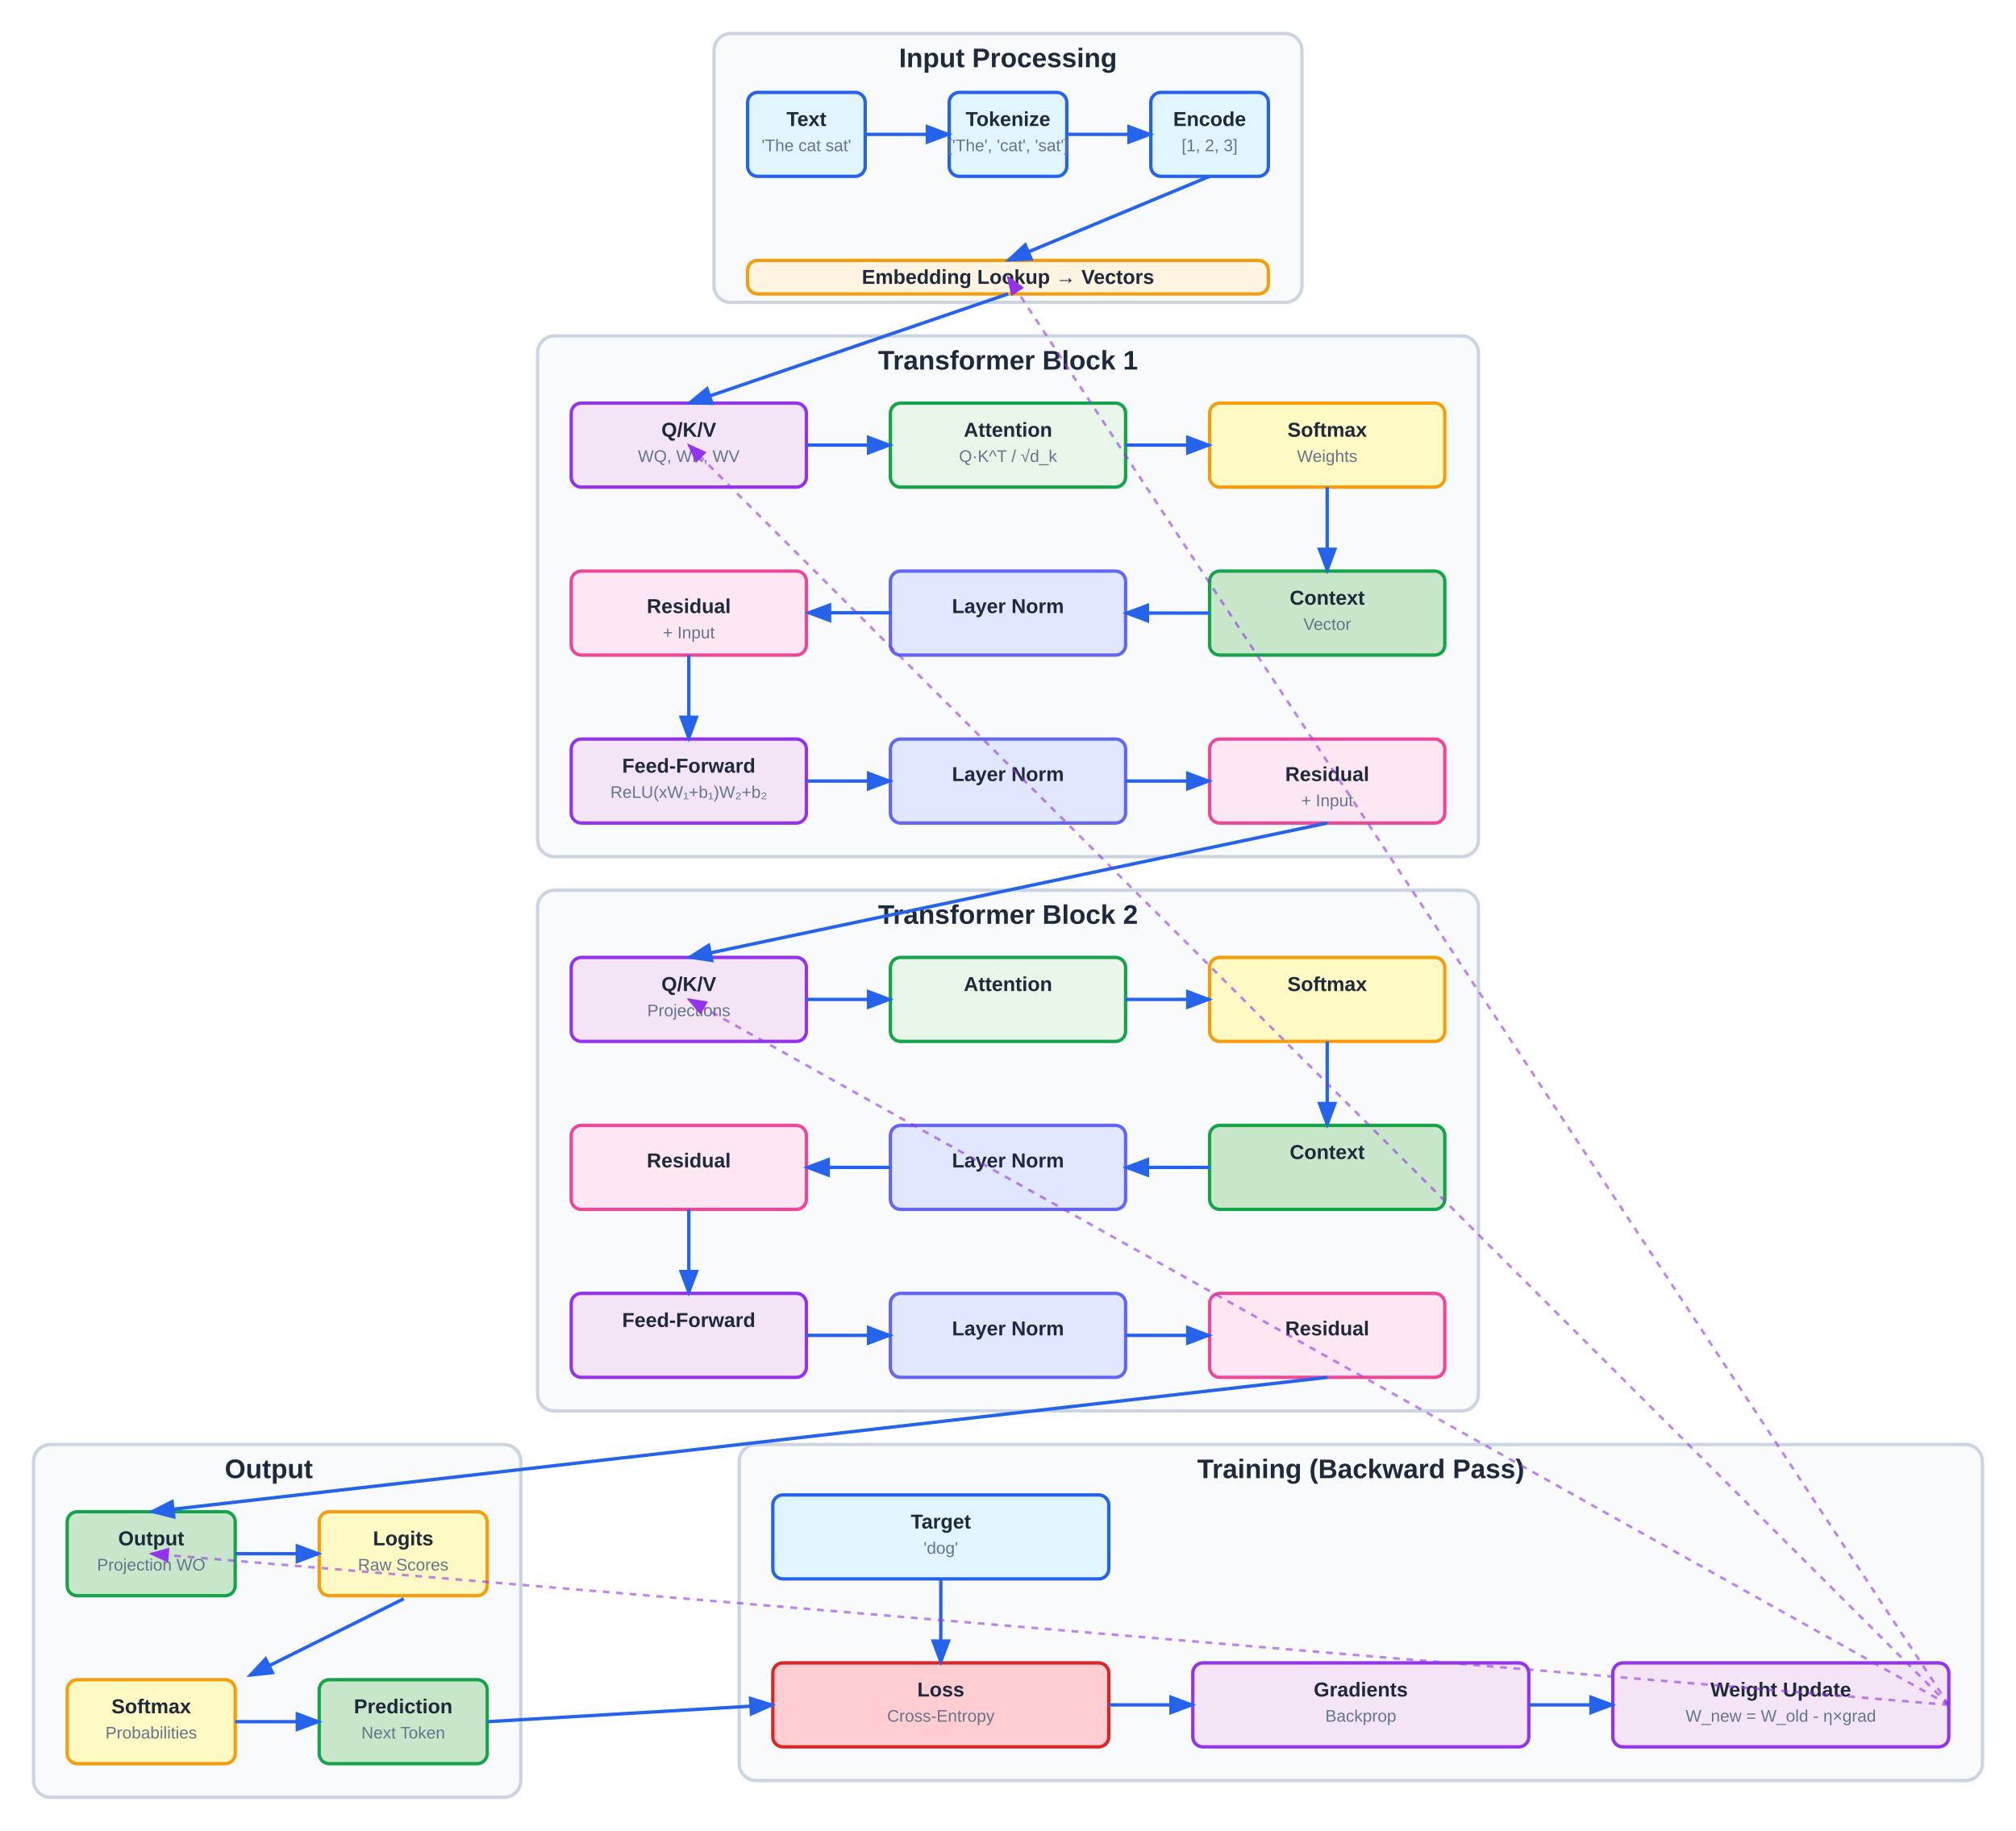
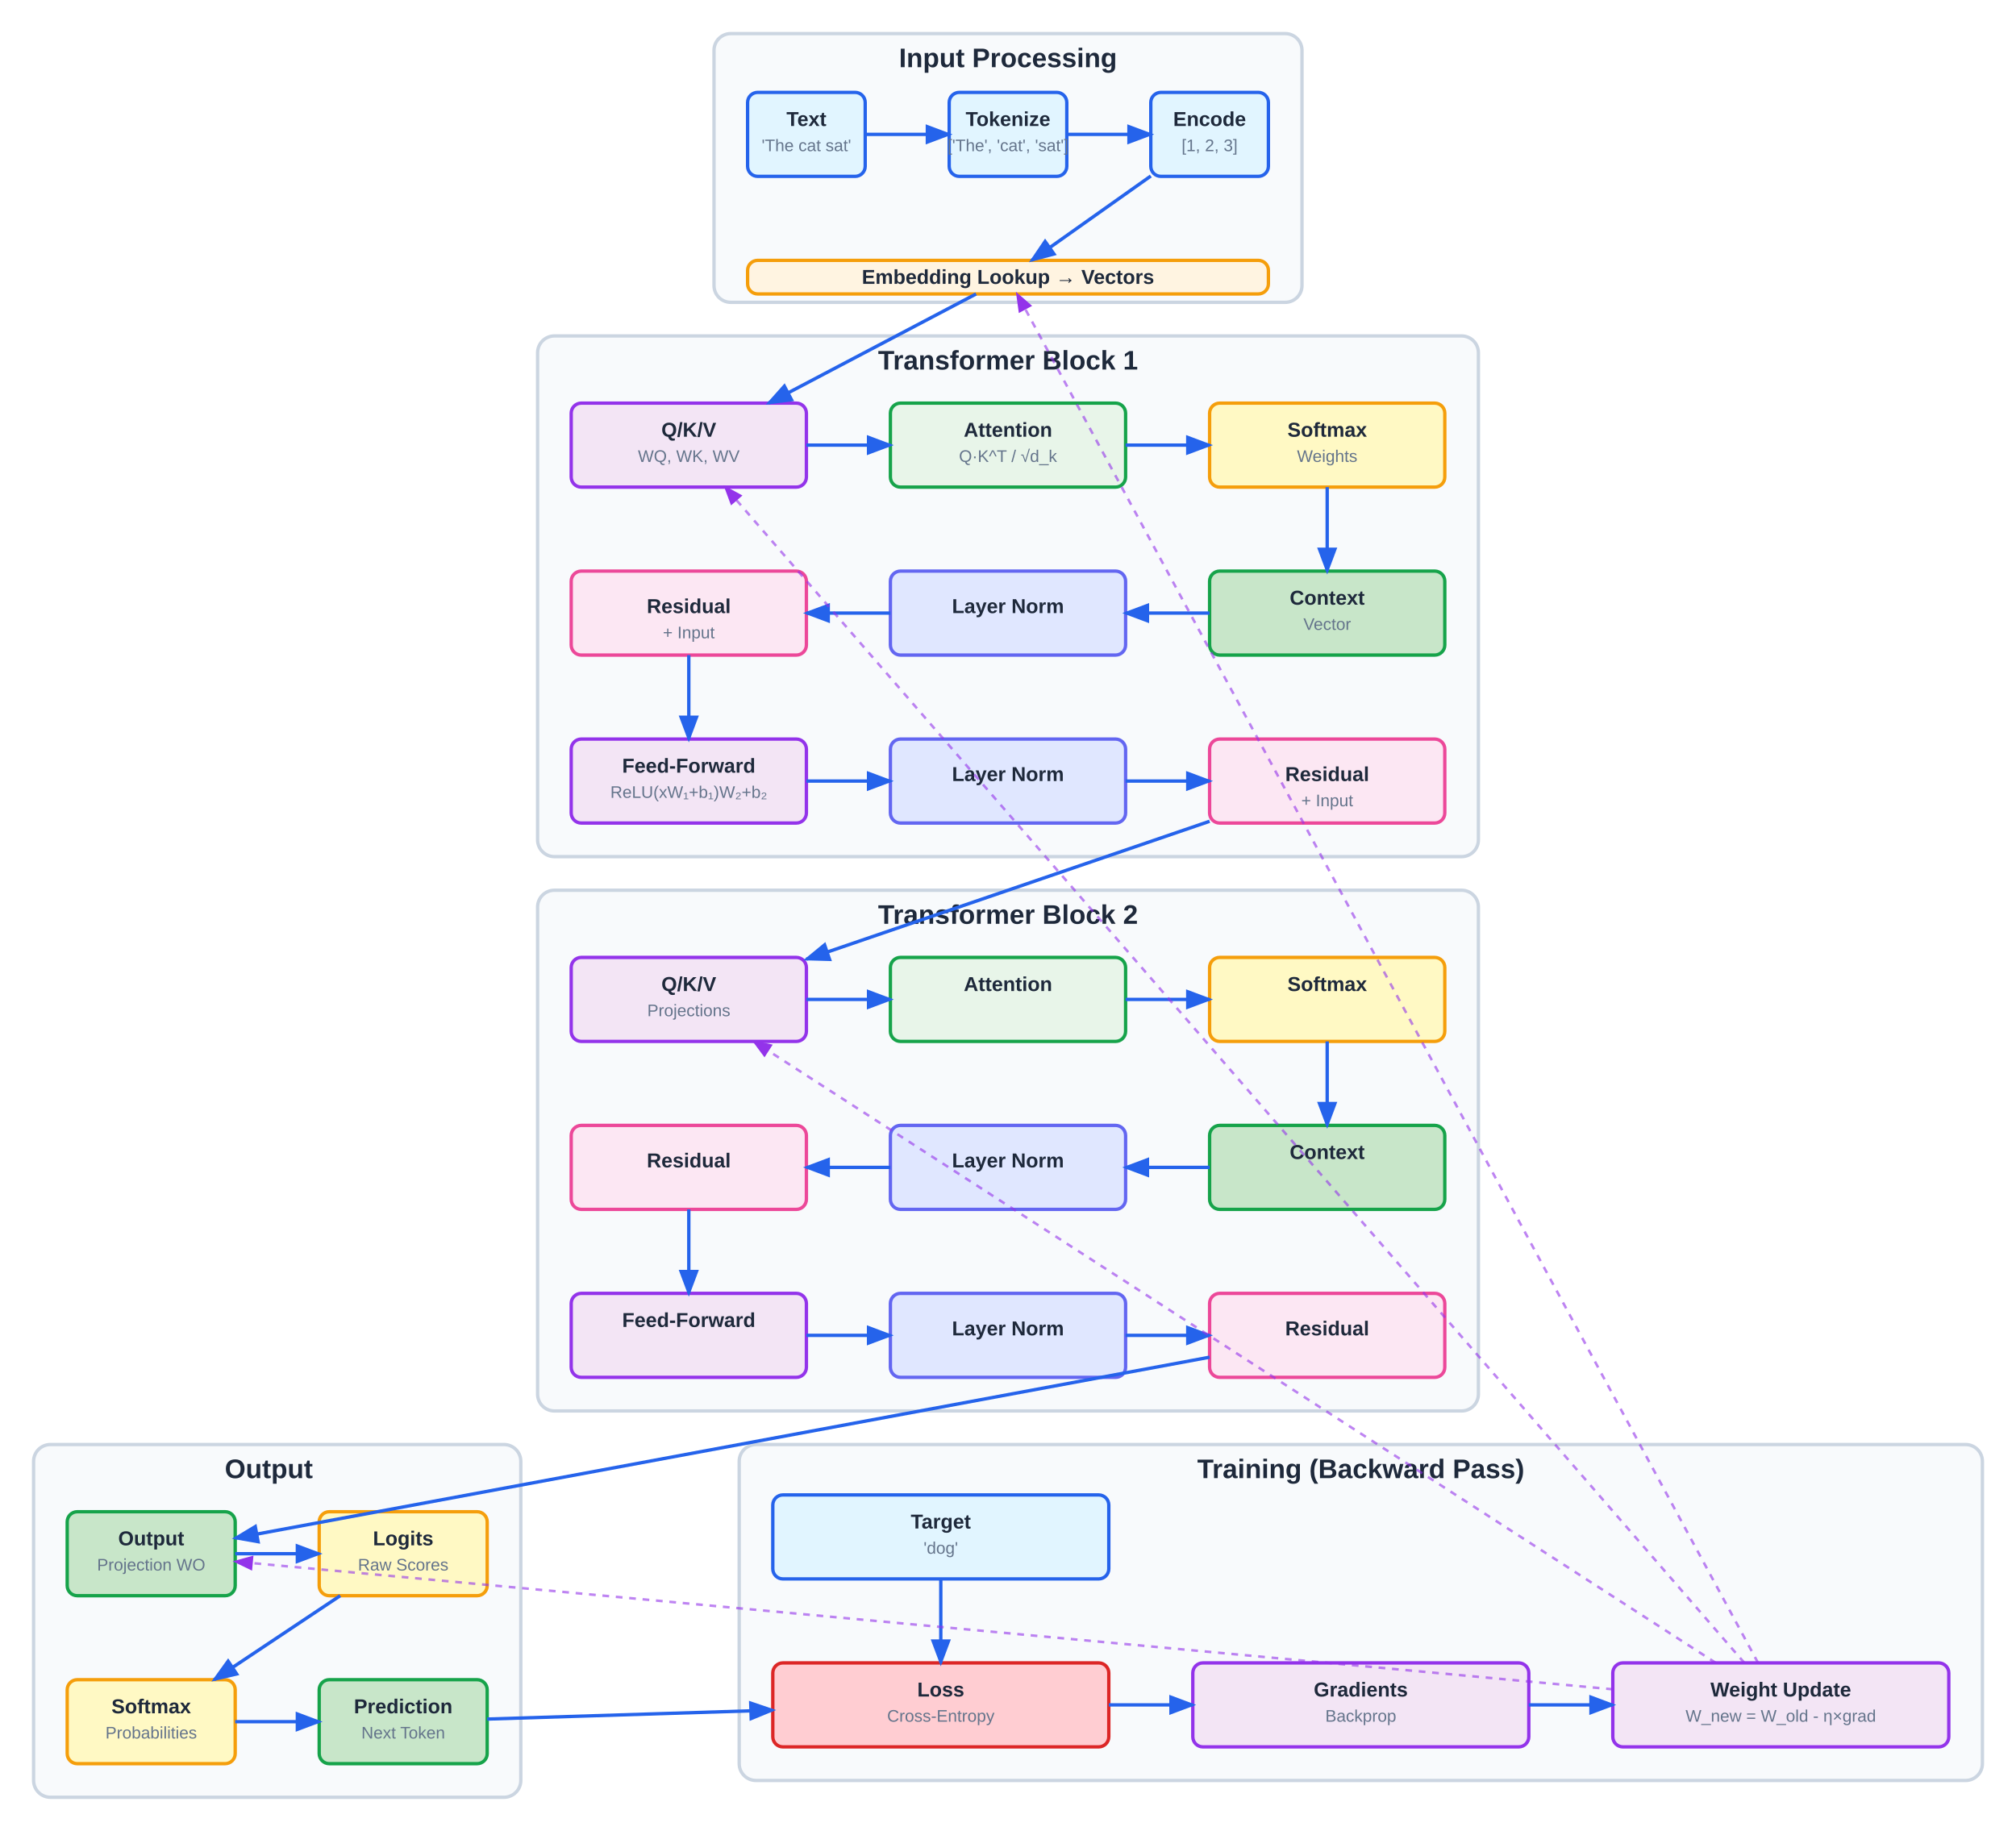
<svg xmlns="http://www.w3.org/2000/svg" width="1200" height="1090" version="1.1" id="svg316">
  <defs id="defs10">
    <style id="style2">
      .subgraph-bg { fill: #f8fafc; stroke: #cbd5e1; stroke-width: 2; rx: 10; }
      .subgraph-title { font-family: Arial, sans-serif; font-size: 16px; font-weight: bold; fill: #1e293b; }
      .input-box { fill: #e1f5ff; stroke: #2563eb; stroke-width: 2; rx: 6; }
      .embed-box { fill: #fff4e1; stroke: #f59e0b; stroke-width: 2; rx: 6; }
      .qkv-box { fill: #f3e5f5; stroke: #9333ea; stroke-width: 2; rx: 6; }
      .attention-box { fill: #e8f5e9; stroke: #16a34a; stroke-width: 2; rx: 6; }
      .softmax-box { fill: #fff9c4; stroke: #f59e0b; stroke-width: 2; rx: 6; }
      .context-box { fill: #c8e6c9; stroke: #16a34a; stroke-width: 2; rx: 6; }
      .ln-box { fill: #e0e7ff; stroke: #6366f1; stroke-width: 2; rx: 6; }
      .residual-box { fill: #fce7f3; stroke: #ec4899; stroke-width: 2; rx: 6; }
      .ffn-box { fill: #f3e5f5; stroke: #9333ea; stroke-width: 2; rx: 6; }
      .output-box { fill: #c8e6c9; stroke: #16a34a; stroke-width: 2; rx: 6; }
      .loss-box { fill: #ffcdd2; stroke: #dc2626; stroke-width: 2; rx: 6; }
      .update-box { fill: #f3e5f5; stroke: #9333ea; stroke-width: 2; rx: 6; }
      .box-label { font-family: Arial, sans-serif; font-size: 12px; font-weight: bold; fill: #1e293b; }
      .box-text { font-family: Arial, sans-serif; font-size: 10px; fill: #64748b; }
      .arrow { stroke: #2563eb; stroke-width: 2; fill: none; marker-end: url(#arrow-blue); }
      .arrow-train { stroke: #9333ea; stroke-width: 1.5; fill: none; stroke-dasharray: 4,4; marker-end: url(#arrow-purple); opacity: 0.6; }
    </style>
    <marker id="arrow-blue" markerWidth="8" markerHeight="8" refX="7" refY="3" orient="auto">
      <polygon points="0 0, 8 3, 0 6" fill="#2563eb" id="polygon4" />
    </marker>
    <marker id="arrow-purple" markerWidth="8" markerHeight="8" refX="7" refY="3" orient="auto">
      <polygon points="0 0, 8 3, 0 6" fill="#9333ea" id="polygon7" />
    </marker>
    <marker id="arrow-blue-3" markerWidth="8" markerHeight="8" refX="7" refY="3" orient="auto">
      <polygon points="8,3 0,6 0,0 " fill="#2563eb" id="polygon4-6" />
    </marker>
    <marker id="arrow-blue-5" markerWidth="8" markerHeight="8" refX="7" refY="3" orient="auto">
      <polygon points="8,3 0,6 0,0 " fill="#2563eb" id="polygon4-3" />
    </marker>
    <marker id="arrow-blue-6" markerWidth="8" markerHeight="8" refX="7" refY="3" orient="auto">
      <polygon points="8,3 0,6 0,0 " fill="#2563eb" id="polygon4-2" />
    </marker>
  </defs>
  <g id="input-processing">
    <rect x="425" y="20" width="350" height="160" class="subgraph-bg" id="rect12" />
    <text x="600" y="40" class="subgraph-title" text-anchor="middle" id="text14">Input Processing</text>
    <g transform="translate(445, 55)" id="g22">
      <rect x="0" y="0" width="70" height="50" class="input-box" id="rect16" />
      <text x="35" y="20" class="box-label" text-anchor="middle" id="text18">Text</text>
      <text x="35" y="35" class="box-text" text-anchor="middle" id="text20">'The cat sat'</text>
    </g>
    <g transform="translate(565, 55)" id="g30">
      <rect x="0" y="0" width="70" height="50" class="input-box" id="rect24" />
      <text x="35" y="20" class="box-label" text-anchor="middle" id="text26">Tokenize</text>
      <text x="35" y="35" class="box-text" text-anchor="middle" font-size="9" id="text28">['The', 'cat', 'sat']</text>
    </g>
    <g transform="translate(685, 55)" id="g38">
      <rect x="0" y="0" width="70" height="50" class="input-box" id="rect32" />
      <text x="35" y="20" class="box-label" text-anchor="middle" id="text34">Encode</text>
      <text x="35" y="35" class="box-text" text-anchor="middle" id="text36">[1, 2, 3]</text>
    </g>
    <g transform="translate(445, 155)" id="g44">
      <rect x="0" y="0" width="310" height="20" class="embed-box" id="rect40" />
      <text x="155" y="14" class="box-label" text-anchor="middle" id="text42">Embedding Lookup → Vectors</text>
    </g>
    <path style="fill:none;fill-rule:evenodd;stroke:#2563eb;stroke-width:2px;stroke-linecap:butt;stroke-linejoin:miter;stroke-opacity:1" d="M 515.0,80.0 L 565.0,80.0" id="path46" marker-end="url(#arrow-blue)" />
    <path style="fill:none;fill-rule:evenodd;stroke:#2563eb;stroke-width:2px;stroke-linecap:butt;stroke-linejoin:miter;stroke-opacity:1" d="M 635.0,80.0 L 685.0,80.0" id="path48" marker-end="url(#arrow-blue)" />
-     <path style="fill:none;fill-rule:evenodd;stroke:#2563eb;stroke-width:2px;stroke-linecap:butt;stroke-linejoin:miter;stroke-opacity:1" d="M 720.0,105.0 L 600.0,155.0" id="path50" marker-end="url(#arrow-blue)" />
+     <path style="fill:none;fill-rule:evenodd;stroke:#2563eb;stroke-width:2px;stroke-linecap:butt;stroke-linejoin:miter;stroke-opacity:1" d="M 685,104.792 614.118,155" id="path50" marker-end="url(#arrow-blue)" />
  </g>
  <g id="transformer-block-1">
    <rect x="320" y="200" width="560" height="310" class="subgraph-bg" id="rect54" />
    <text x="600" y="220" class="subgraph-title" text-anchor="middle" id="text56">Transformer Block 1</text>
    <g transform="translate(340, 240)" id="g64">
      <rect x="0" y="0" width="140" height="50" class="qkv-box" id="rect58" />
      <text x="70" y="20" class="box-label" text-anchor="middle" id="text60">Q/K/V</text>
      <text x="70" y="35" class="box-text" text-anchor="middle" id="text62">WQ, WK, WV</text>
    </g>
    <g transform="translate(530, 240)" id="g72">
      <rect x="0" y="0" width="140" height="50" class="attention-box" id="rect66" />
      <text x="70" y="20" class="box-label" text-anchor="middle" id="text68">Attention</text>
      <text x="70" y="35" class="box-text" text-anchor="middle" font-size="9" id="text70">Q·K^T / √d_k</text>
    </g>
    <g transform="translate(720, 240)" id="g80">
      <rect x="0" y="0" width="140" height="50" class="softmax-box" id="rect74" />
      <text x="70" y="20" class="box-label" text-anchor="middle" id="text76">Softmax</text>
      <text x="70" y="35" class="box-text" text-anchor="middle" font-size="9" id="text78">Weights</text>
    </g>
    <g transform="translate(340, 340)" id="g88">
      <rect x="0" y="0" width="140" height="50" class="residual-box" id="rect82" />
      <text x="70" y="25" class="box-label" text-anchor="middle" id="text84">Residual</text>
      <text x="70" y="40" class="box-text" text-anchor="middle" font-size="9" id="text86">+ Input</text>
    </g>
    <g transform="translate(530, 340)" id="g94">
      <rect x="0" y="0" width="140" height="50" class="ln-box" id="rect90" />
      <text x="70" y="25" class="box-label" text-anchor="middle" id="text92">Layer Norm</text>
    </g>
    <g transform="translate(720, 340)" id="g102">
      <rect x="0" y="0" width="140" height="50" class="context-box" id="rect96" />
      <text x="70" y="20" class="box-label" text-anchor="middle" id="text98">Context</text>
      <text x="70" y="35" class="box-text" text-anchor="middle" font-size="9" id="text100">Vector</text>
    </g>
    <g transform="translate(340, 440)" id="g110">
      <rect x="0" y="0" width="140" height="50" class="ffn-box" id="rect104" />
      <text x="70" y="20" class="box-label" text-anchor="middle" id="text106">Feed-Forward</text>
      <text x="70" y="35" class="box-text" text-anchor="middle" font-size="9" id="text108">ReLU(xW₁+b₁)W₂+b₂</text>
    </g>
    <g transform="translate(530, 440)" id="g116">
      <rect x="0" y="0" width="140" height="50" class="ln-box" id="rect112" />
      <text x="70" y="25" class="box-label" text-anchor="middle" id="text114">Layer Norm</text>
    </g>
    <g transform="translate(720, 440)" id="g124">
      <rect x="0" y="0" width="140" height="50" class="residual-box" id="rect118" />
      <text x="70" y="25" class="box-label" text-anchor="middle" id="text120">Residual</text>
      <text x="70" y="40" class="box-text" text-anchor="middle" font-size="9" id="text122">+ Input</text>
    </g>
    <path style="fill:none;fill-rule:evenodd;stroke:#2563eb;stroke-width:2px;stroke-linecap:butt;stroke-linejoin:miter;stroke-opacity:1" d="M 480.0,265.0 L 530.0,265.0" id="path126" marker-end="url(#arrow-blue)" />
    <path style="fill:none;fill-rule:evenodd;stroke:#2563eb;stroke-width:2px;stroke-linecap:butt;stroke-linejoin:miter;stroke-opacity:1" d="M 670.0,265.0 L 720.0,265.0" id="path128" marker-end="url(#arrow-blue)" />
    <path style="fill:none;fill-rule:evenodd;stroke:#2563eb;stroke-width:2px;stroke-linecap:butt;stroke-linejoin:miter;stroke-opacity:1" d="M 790.0,290.0 L 790.0,340.0" id="path130" marker-end="url(#arrow-blue)" />
    <path style="fill:none;fill-rule:evenodd;stroke:#2563eb;stroke-width:2px;stroke-linecap:butt;stroke-linejoin:miter;stroke-opacity:1" d="M 720.0,365.0 L 670.0,365.0" id="path132" marker-end="url(#arrow-blue)" />
-     <path style="fill:none;fill-rule:evenodd;stroke:#2563eb;stroke-width:2px;stroke-linecap:butt;stroke-linejoin:miter;stroke-opacity:1" d="M 530.784,364.795 L 480.784,364.795" id="path132-7" marker-end="url(#arrow-blue-3)" />
+     <path style="fill:none;fill-rule:evenodd;stroke:#2563eb;stroke-width:2px;stroke-linecap:butt;stroke-linejoin:miter;stroke-opacity:1" d="M 530,365 L 480,365" id="path132-7" marker-end="url(#arrow-blue-3)" />
    <path style="fill:none;fill-rule:evenodd;stroke:#2563eb;stroke-width:2px;stroke-linecap:butt;stroke-linejoin:miter;stroke-opacity:1" d="M 410.0,390.0 L 410.0,440.0" id="path136" marker-end="url(#arrow-blue)" />
    <path style="fill:none;fill-rule:evenodd;stroke:#2563eb;stroke-width:2px;stroke-linecap:butt;stroke-linejoin:miter;stroke-opacity:1" d="M 480.0,465.0 L 530.0,465.0" id="path138" marker-end="url(#arrow-blue)" />
    <path style="fill:none;fill-rule:evenodd;stroke:#2563eb;stroke-width:2px;stroke-linecap:butt;stroke-linejoin:miter;stroke-opacity:1" d="M 670.0,465.0 L 720.0,465.0" id="path140" marker-end="url(#arrow-blue)" />
  </g>
  <g id="transformer-block-2">
    <rect x="320" y="530" width="560" height="310" class="subgraph-bg" id="rect144" />
    <text x="600" y="550" class="subgraph-title" text-anchor="middle" id="text146">Transformer Block 2</text>
    <g transform="translate(340, 570)" id="g154">
      <rect x="0" y="0" width="140" height="50" class="qkv-box" id="rect148" />
      <text x="70" y="20" class="box-label" text-anchor="middle" id="text150">Q/K/V</text>
      <text x="70" y="35" class="box-text" text-anchor="middle" id="text152">Projections</text>
    </g>
    <g transform="translate(530, 570)" id="g160">
      <rect x="0" y="0" width="140" height="50" class="attention-box" id="rect156" />
      <text x="70" y="20" class="box-label" text-anchor="middle" id="text158">Attention</text>
    </g>
    <g transform="translate(720, 570)" id="g166">
      <rect x="0" y="0" width="140" height="50" class="softmax-box" id="rect162" />
      <text x="70" y="20" class="box-label" text-anchor="middle" id="text164">Softmax</text>
    </g>
    <g transform="translate(340, 670)" id="g172">
      <rect x="0" y="0" width="140" height="50" class="residual-box" id="rect168" />
      <text x="70" y="25" class="box-label" text-anchor="middle" id="text170">Residual</text>
    </g>
    <g transform="translate(530, 670)" id="g178">
      <rect x="0" y="0" width="140" height="50" class="ln-box" id="rect174" />
      <text x="70" y="25" class="box-label" text-anchor="middle" id="text176">Layer Norm</text>
    </g>
    <g transform="translate(720, 670)" id="g184">
      <rect x="0" y="0" width="140" height="50" class="context-box" id="rect180" />
      <text x="70" y="20" class="box-label" text-anchor="middle" id="text182">Context</text>
    </g>
    <g transform="translate(340, 770)" id="g190">
      <rect x="0" y="0" width="140" height="50" class="ffn-box" id="rect186" />
      <text x="70" y="20" class="box-label" text-anchor="middle" id="text188">Feed-Forward</text>
    </g>
    <g transform="translate(530, 770)" id="g196">
      <rect x="0" y="0" width="140" height="50" class="ln-box" id="rect192" />
      <text x="70" y="25" class="box-label" text-anchor="middle" id="text194">Layer Norm</text>
    </g>
    <g transform="translate(720, 770)" id="g202">
      <rect x="0" y="0" width="140" height="50" class="residual-box" id="rect198" />
      <text x="70" y="25" class="box-label" text-anchor="middle" id="text200">Residual</text>
    </g>
    <path style="fill:none;fill-rule:evenodd;stroke:#2563eb;stroke-width:2px;stroke-linecap:butt;stroke-linejoin:miter;stroke-opacity:1" d="M 480.0,595.0 L 530.0,595.0" id="path204" marker-end="url(#arrow-blue)" />
    <path style="fill:none;fill-rule:evenodd;stroke:#2563eb;stroke-width:2px;stroke-linecap:butt;stroke-linejoin:miter;stroke-opacity:1" d="M 670.0,595.0 L 720.0,595.0" id="path206" marker-end="url(#arrow-blue)" />
    <path style="fill:none;fill-rule:evenodd;stroke:#2563eb;stroke-width:2px;stroke-linecap:butt;stroke-linejoin:miter;stroke-opacity:1" d="M 790.0,620.0 L 790.0,670.0" id="path208" marker-end="url(#arrow-blue)" />
    <path style="fill:none;fill-rule:evenodd;stroke:#2563eb;stroke-width:2px;stroke-linecap:butt;stroke-linejoin:miter;stroke-opacity:1" d="M 720.0,695.0 L 670.0,695.0" id="path210" marker-end="url(#arrow-blue)" />
    <path style="fill:none;fill-rule:evenodd;stroke:#2563eb;stroke-width:2px;stroke-linecap:butt;stroke-linejoin:miter;stroke-opacity:1" d="M 530.0,695.0 L 480.0,695.0" id="path210-7" marker-end="url(#arrow-blue-3)" />
    <path style="fill:none;fill-rule:evenodd;stroke:#2563eb;stroke-width:2px;stroke-linecap:butt;stroke-linejoin:miter;stroke-opacity:1" d="M 410.0,720.0 L 410.0,770.0" id="path214" marker-end="url(#arrow-blue)" />
    <path style="fill:none;fill-rule:evenodd;stroke:#2563eb;stroke-width:2px;stroke-linecap:butt;stroke-linejoin:miter;stroke-opacity:1" d="M 480.0,795.0 L 530.0,795.0" id="path216" marker-end="url(#arrow-blue)" />
    <path style="fill:none;fill-rule:evenodd;stroke:#2563eb;stroke-width:2px;stroke-linecap:butt;stroke-linejoin:miter;stroke-opacity:1" d="M 670.0,795.0 L 720.0,795.0" id="path218" marker-end="url(#arrow-blue)" />
  </g>
  <g id="output">
    <rect x="20" y="860" width="290" height="210" class="subgraph-bg" id="rect222" />
    <text x="160" y="880" class="subgraph-title" text-anchor="middle" id="text224">Output</text>
    <g transform="translate(40, 900)" id="g232">
      <rect x="0" y="0" width="100" height="50" class="output-box" id="rect226" />
      <text x="50" y="20" class="box-label" text-anchor="middle" id="text228">Output</text>
      <text x="50" y="35" class="box-text" text-anchor="middle" id="text230">Projection WO</text>
    </g>
    <g transform="translate(190, 900)" id="g240">
      <rect x="0" y="0" width="100" height="50" class="softmax-box" id="rect234" />
      <text x="50" y="20" class="box-label" text-anchor="middle" id="text236">Logits</text>
      <text x="50" y="35" class="box-text" text-anchor="middle" id="text238">Raw Scores</text>
    </g>
    <g transform="translate(40, 1000)" id="g248">
      <rect x="0" y="0" width="100" height="50" class="softmax-box" id="rect242" />
      <text x="50" y="20" class="box-label" text-anchor="middle" id="text244">Softmax</text>
      <text x="50" y="35" class="box-text" text-anchor="middle" id="text246">Probabilities</text>
    </g>
    <g transform="translate(190, 1000)" id="g256">
      <rect x="0" y="0" width="100" height="50" class="output-box" id="rect250" />
      <text x="50" y="20" class="box-label" text-anchor="middle" id="text252">Prediction</text>
      <text x="50" y="35" class="box-text" text-anchor="middle" id="text254">Next Token</text>
    </g>
    <path style="fill:none;fill-rule:evenodd;stroke:#2563eb;stroke-width:2px;stroke-linecap:butt;stroke-linejoin:miter;stroke-opacity:1" d="M 140.0,925.0 L 190.0,925.0" id="path258" marker-end="url(#arrow-blue)" />
-     <path style="fill:none;fill-rule:evenodd;stroke:#2563eb;stroke-width:2px;stroke-linecap:butt;stroke-linejoin:miter;stroke-opacity:1" d="M 240.34,951.809 L 148.481,997.523" id="path260" marker-end="url(#arrow-blue)" />
+     <path style="fill:none;fill-rule:evenodd;stroke:#2563eb;stroke-width:2px;stroke-linecap:butt;stroke-linejoin:miter;stroke-opacity:1" d="M 202.5,950 127.5,1000" id="path260" marker-end="url(#arrow-blue)" />
    <path style="fill:none;fill-rule:evenodd;stroke:#2563eb;stroke-width:2px;stroke-linecap:butt;stroke-linejoin:miter;stroke-opacity:1" d="M 140.0,1025.0 L 190.0,1025.0" id="path262" marker-end="url(#arrow-blue)" />
  </g>
  <g id="training">
    <rect x="440" y="860" width="740" height="200" class="subgraph-bg" id="rect264" />
    <text x="810" y="880" class="subgraph-title" text-anchor="middle" id="text266">Training (Backward Pass)</text>
    <g transform="translate(460, 890)" id="g274">
      <rect x="0" y="0" width="200" height="50" class="input-box" id="rect268" />
      <text x="100" y="20" class="box-label" text-anchor="middle" id="text270">Target</text>
      <text x="100" y="35" class="box-text" text-anchor="middle" id="text272">'dog'</text>
    </g>
    <g transform="translate(460, 990)" id="g282">
      <rect x="0" y="0" width="200" height="50" class="loss-box" id="rect276" />
      <text x="100" y="20" class="box-label" text-anchor="middle" id="text278">Loss</text>
      <text x="100" y="35" class="box-text" text-anchor="middle" id="text280">Cross-Entropy</text>
    </g>
    <g transform="translate(710, 990)" id="g290">
      <rect x="0" y="0" width="200" height="50" class="qkv-box" id="rect284" />
      <text x="100" y="20" class="box-label" text-anchor="middle" id="text286">Gradients</text>
      <text x="100" y="35" class="box-text" text-anchor="middle" id="text288">Backprop</text>
    </g>
    <g transform="translate(960, 990)" id="g298">
      <rect x="0" y="0" width="200" height="50" class="update-box" id="rect292" />
      <text x="100" y="20" class="box-label" text-anchor="middle" id="text294">Weight Update</text>
      <text x="100" y="35" class="box-text" text-anchor="middle" font-size="9" id="text296">W_new = W_old - η×grad</text>
    </g>
    <path style="fill:none;fill-rule:evenodd;stroke:#2563eb;stroke-width:2px;stroke-linecap:butt;stroke-linejoin:miter;stroke-opacity:1" d="M 560,940 L 560,990" id="path214-9" marker-end="url(#arrow-blue-6)" />
    <path style="fill:none;fill-rule:evenodd;stroke:#2563eb;stroke-width:2px;stroke-linecap:butt;stroke-linejoin:miter;stroke-opacity:1" d="M 660,1015 L 710,1015" id="path304" marker-end="url(#arrow-blue)" />
    <path style="fill:none;fill-rule:evenodd;stroke:#2563eb;stroke-width:2px;stroke-linecap:butt;stroke-linejoin:miter;stroke-opacity:1" d="M 910,1015 L 960,1015" id="path304-2" marker-end="url(#arrow-blue)" />
  </g>
  <g id="inter-block-connections">
-     <path style="fill:none;fill-rule:evenodd;stroke:#2563eb;stroke-width:2px;stroke-linecap:butt;stroke-linejoin:miter;stroke-opacity:1" d="M 600,175 L 410,240" id="path52" marker-end="url(#arrow-blue)" />
-     <path style="fill:none;fill-rule:evenodd;stroke:#2563eb;stroke-width:2px;stroke-linecap:butt;stroke-linejoin:miter;stroke-opacity:1" d="M 790,490 L 410,570" id="path142" marker-end="url(#arrow-blue)" />
-     <path style="fill:none;fill-rule:evenodd;stroke:#2563eb;stroke-width:2px;stroke-linecap:butt;stroke-linejoin:miter;stroke-opacity:1" d="M 790,820 L 90,900" id="path220" marker-end="url(#arrow-blue)" />
-     <path style="fill:none;fill-rule:evenodd;stroke:#2563eb;stroke-width:2px;stroke-linecap:butt;stroke-linejoin:miter;stroke-opacity:1" d="M 290,1025 L 460,1015" id="path300" marker-end="url(#arrow-blue)" />
-     <path style="fill:none;fill-rule:evenodd;stroke:#9333ea;stroke-width:1.5px;stroke-linecap:butt;stroke-linejoin:miter;stroke-opacity:0.6;stroke-dasharray:4,4" d="M 1160,1015 L 410,265" id="path308" marker-end="url(#arrow-purple)" />
-     <path style="fill:none;fill-rule:evenodd;stroke:#9333ea;stroke-width:1.5px;stroke-linecap:butt;stroke-linejoin:miter;stroke-opacity:0.6;stroke-dasharray:4,4" d="M 1160,1015 L 410,595" id="path310" marker-end="url(#arrow-purple)" />
-     <path style="fill:none;fill-rule:evenodd;stroke:#9333ea;stroke-width:1.5px;stroke-linecap:butt;stroke-linejoin:miter;stroke-opacity:0.6;stroke-dasharray:4,4" d="M 1160,1015 L 90,925" id="path312" marker-end="url(#arrow-purple)" />
-     <path style="fill:none;fill-rule:evenodd;stroke:#9333ea;stroke-width:1.5px;stroke-linecap:butt;stroke-linejoin:miter;stroke-opacity:0.6;stroke-dasharray:4,4" d="M 1160,1015 L 600,165" id="path314" marker-end="url(#arrow-purple)" />
+     <path style="fill:none;fill-rule:evenodd;stroke:#2563eb;stroke-width:2px;stroke-linecap:butt;stroke-linejoin:miter;stroke-opacity:1" d="M 581,175 457.5,240" id="path52" marker-end="url(#arrow-blue)" />
+     <path style="fill:none;fill-rule:evenodd;stroke:#2563eb;stroke-width:2px;stroke-linecap:butt;stroke-linejoin:miter;stroke-opacity:1" d="M 720,488.947 480,571.053" id="path142" marker-end="url(#arrow-blue)" />
+     <path style="fill:none;fill-rule:evenodd;stroke:#2563eb;stroke-width:2px;stroke-linecap:butt;stroke-linejoin:miter;stroke-opacity:1" d="M 720,808 140,915.714" id="path220" marker-end="url(#arrow-blue)" />
+     <path style="fill:none;fill-rule:evenodd;stroke:#2563eb;stroke-width:2px;stroke-linecap:butt;stroke-linejoin:miter;stroke-opacity:1" d="M 290,1023.438 460,1018.125" id="path300" marker-end="url(#arrow-blue)" />
+     <path style="fill:none;fill-rule:evenodd;stroke:#9333ea;stroke-width:1.5px;stroke-linecap:butt;stroke-linejoin:miter;stroke-opacity:0.6;stroke-dasharray:4,4" d="M 1038.333,990 431.667,290" id="path308" marker-end="url(#arrow-purple)" />
+     <path style="fill:none;fill-rule:evenodd;stroke:#9333ea;stroke-width:1.5px;stroke-linecap:butt;stroke-linejoin:miter;stroke-opacity:0.6;stroke-dasharray:4,4" d="M 1021.309,990 448.69,620" id="path310" marker-end="url(#arrow-purple)" />
+     <path style="fill:none;fill-rule:evenodd;stroke:#9333ea;stroke-width:1.5px;stroke-linecap:butt;stroke-linejoin:miter;stroke-opacity:0.6;stroke-dasharray:4,4" d="M 960,1005.722 140,929.639" id="path312" marker-end="url(#arrow-purple)" />
+     <path style="fill:none;fill-rule:evenodd;stroke:#9333ea;stroke-width:1.5px;stroke-linecap:butt;stroke-linejoin:miter;stroke-opacity:0.6;stroke-dasharray:4,4" d="M 1046.471,990 605.412,175" id="path314" marker-end="url(#arrow-purple)" />
  </g>
</svg>
